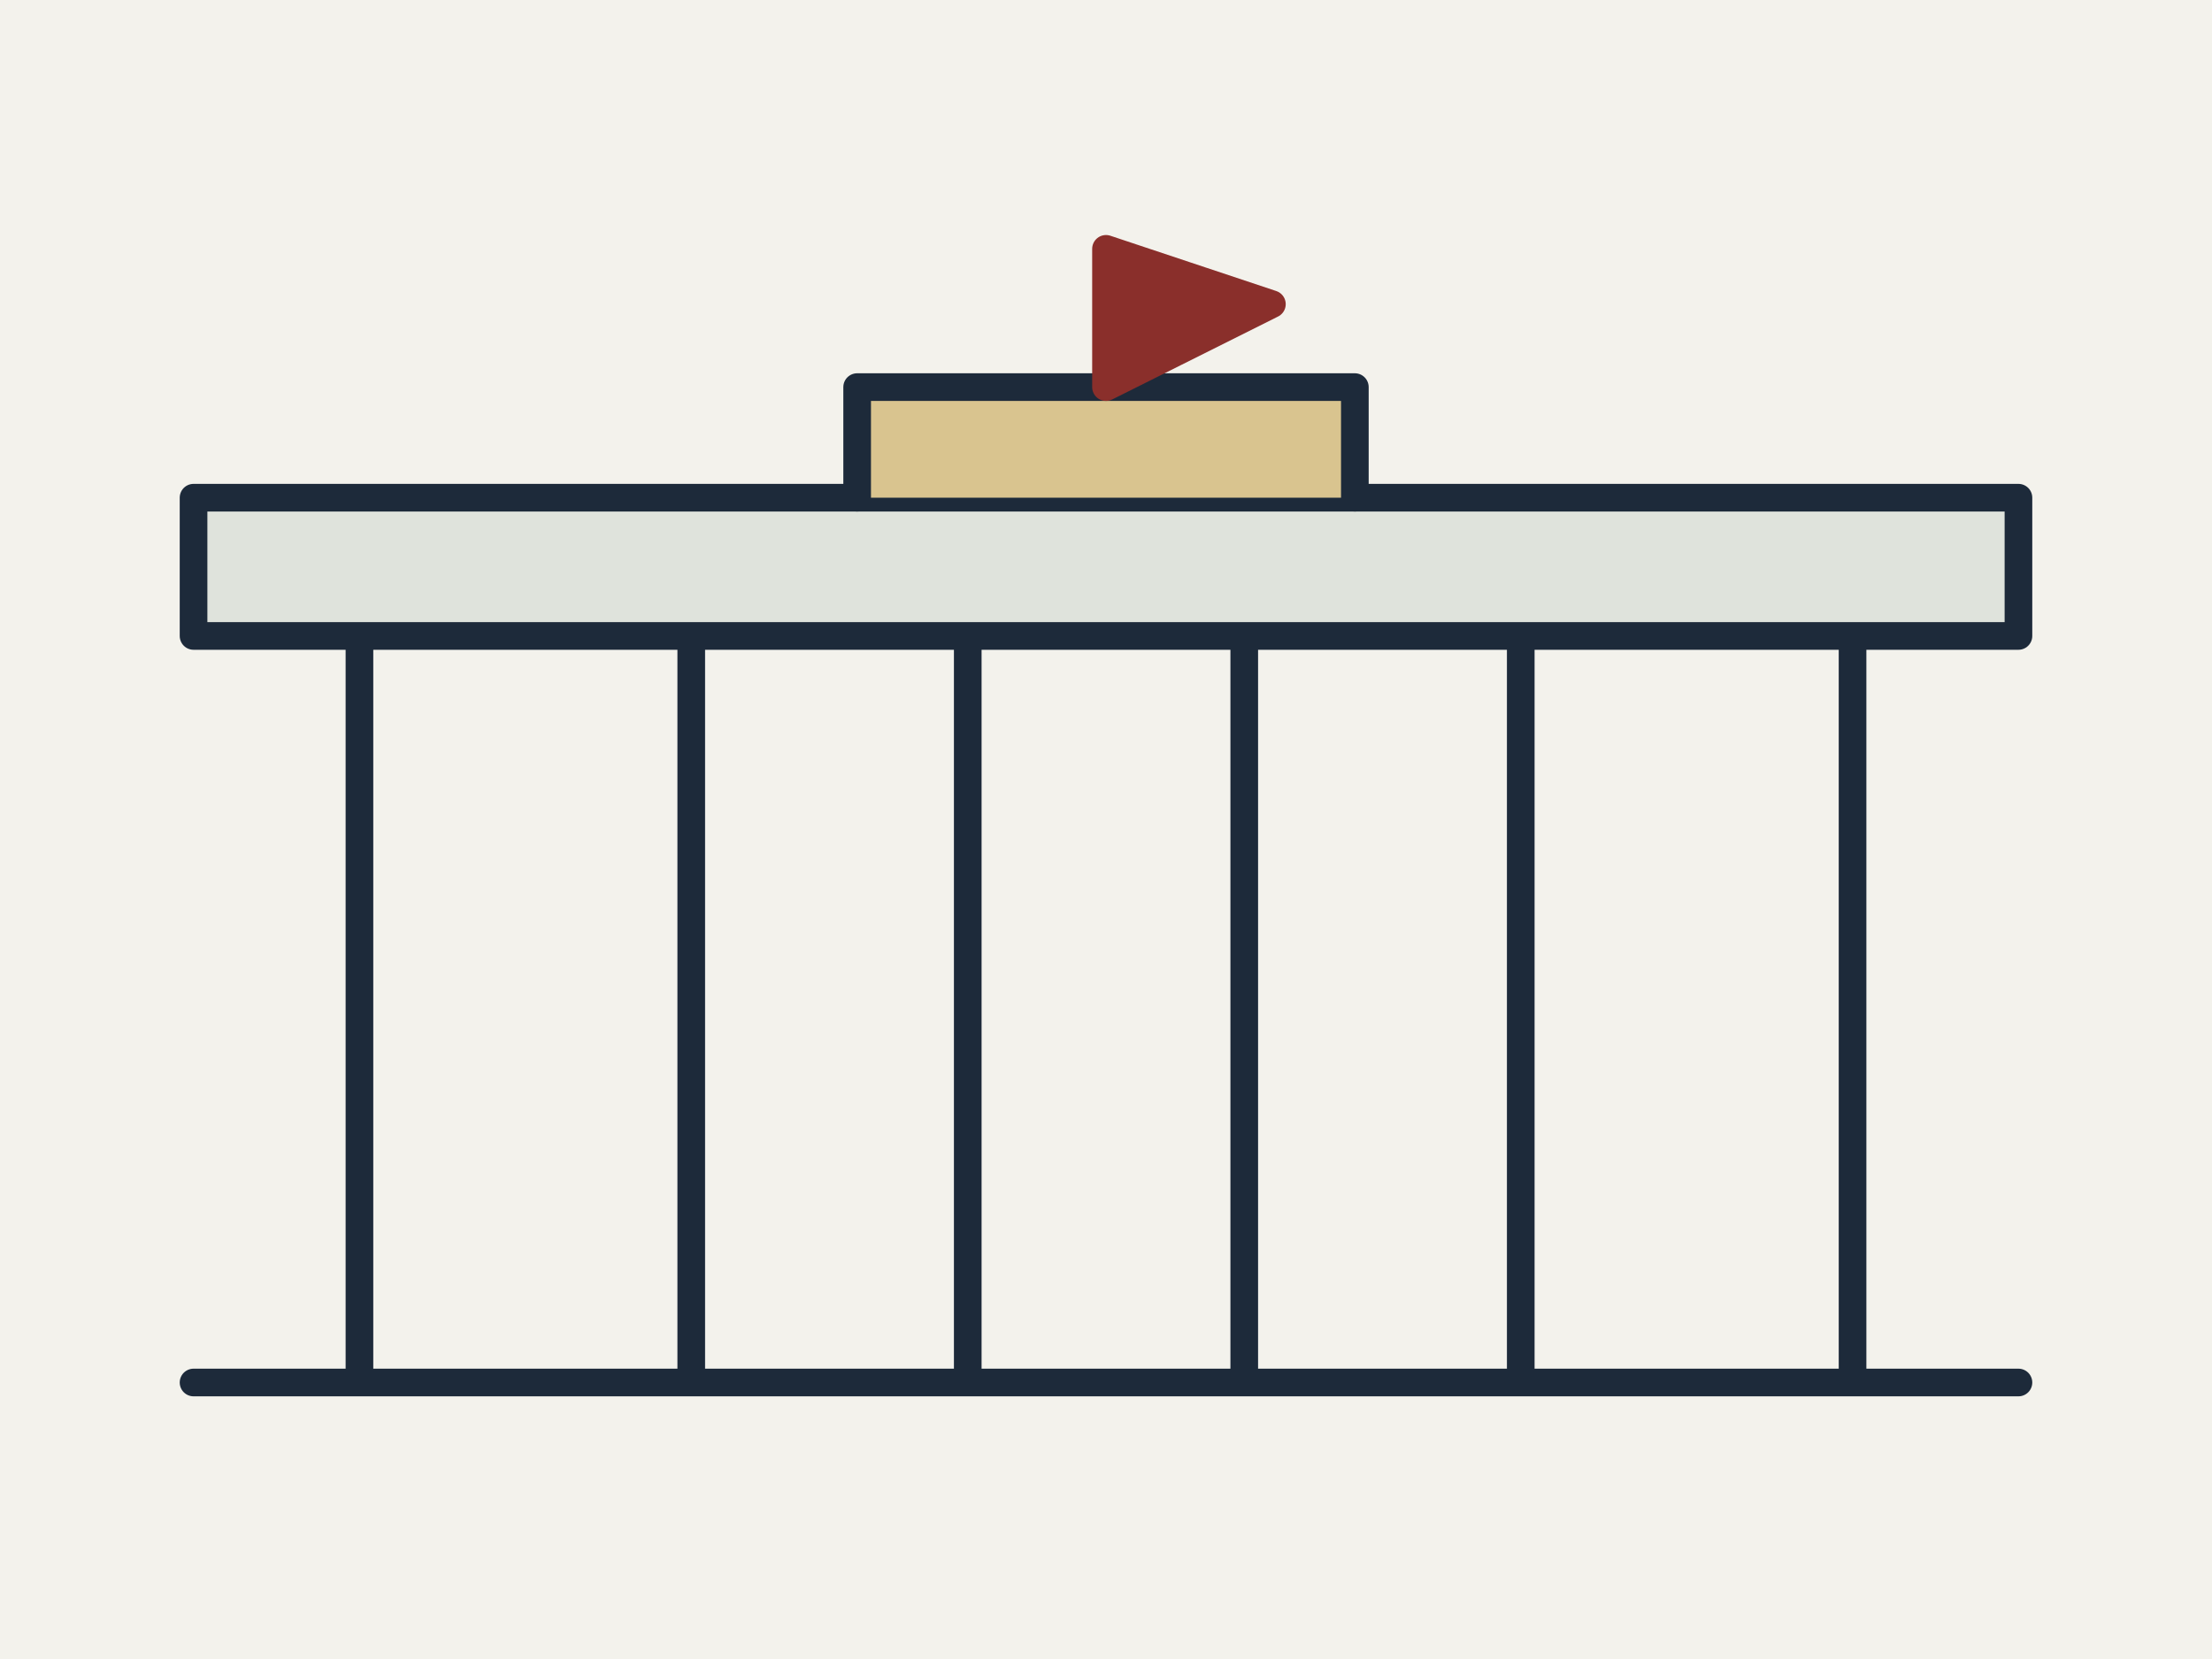
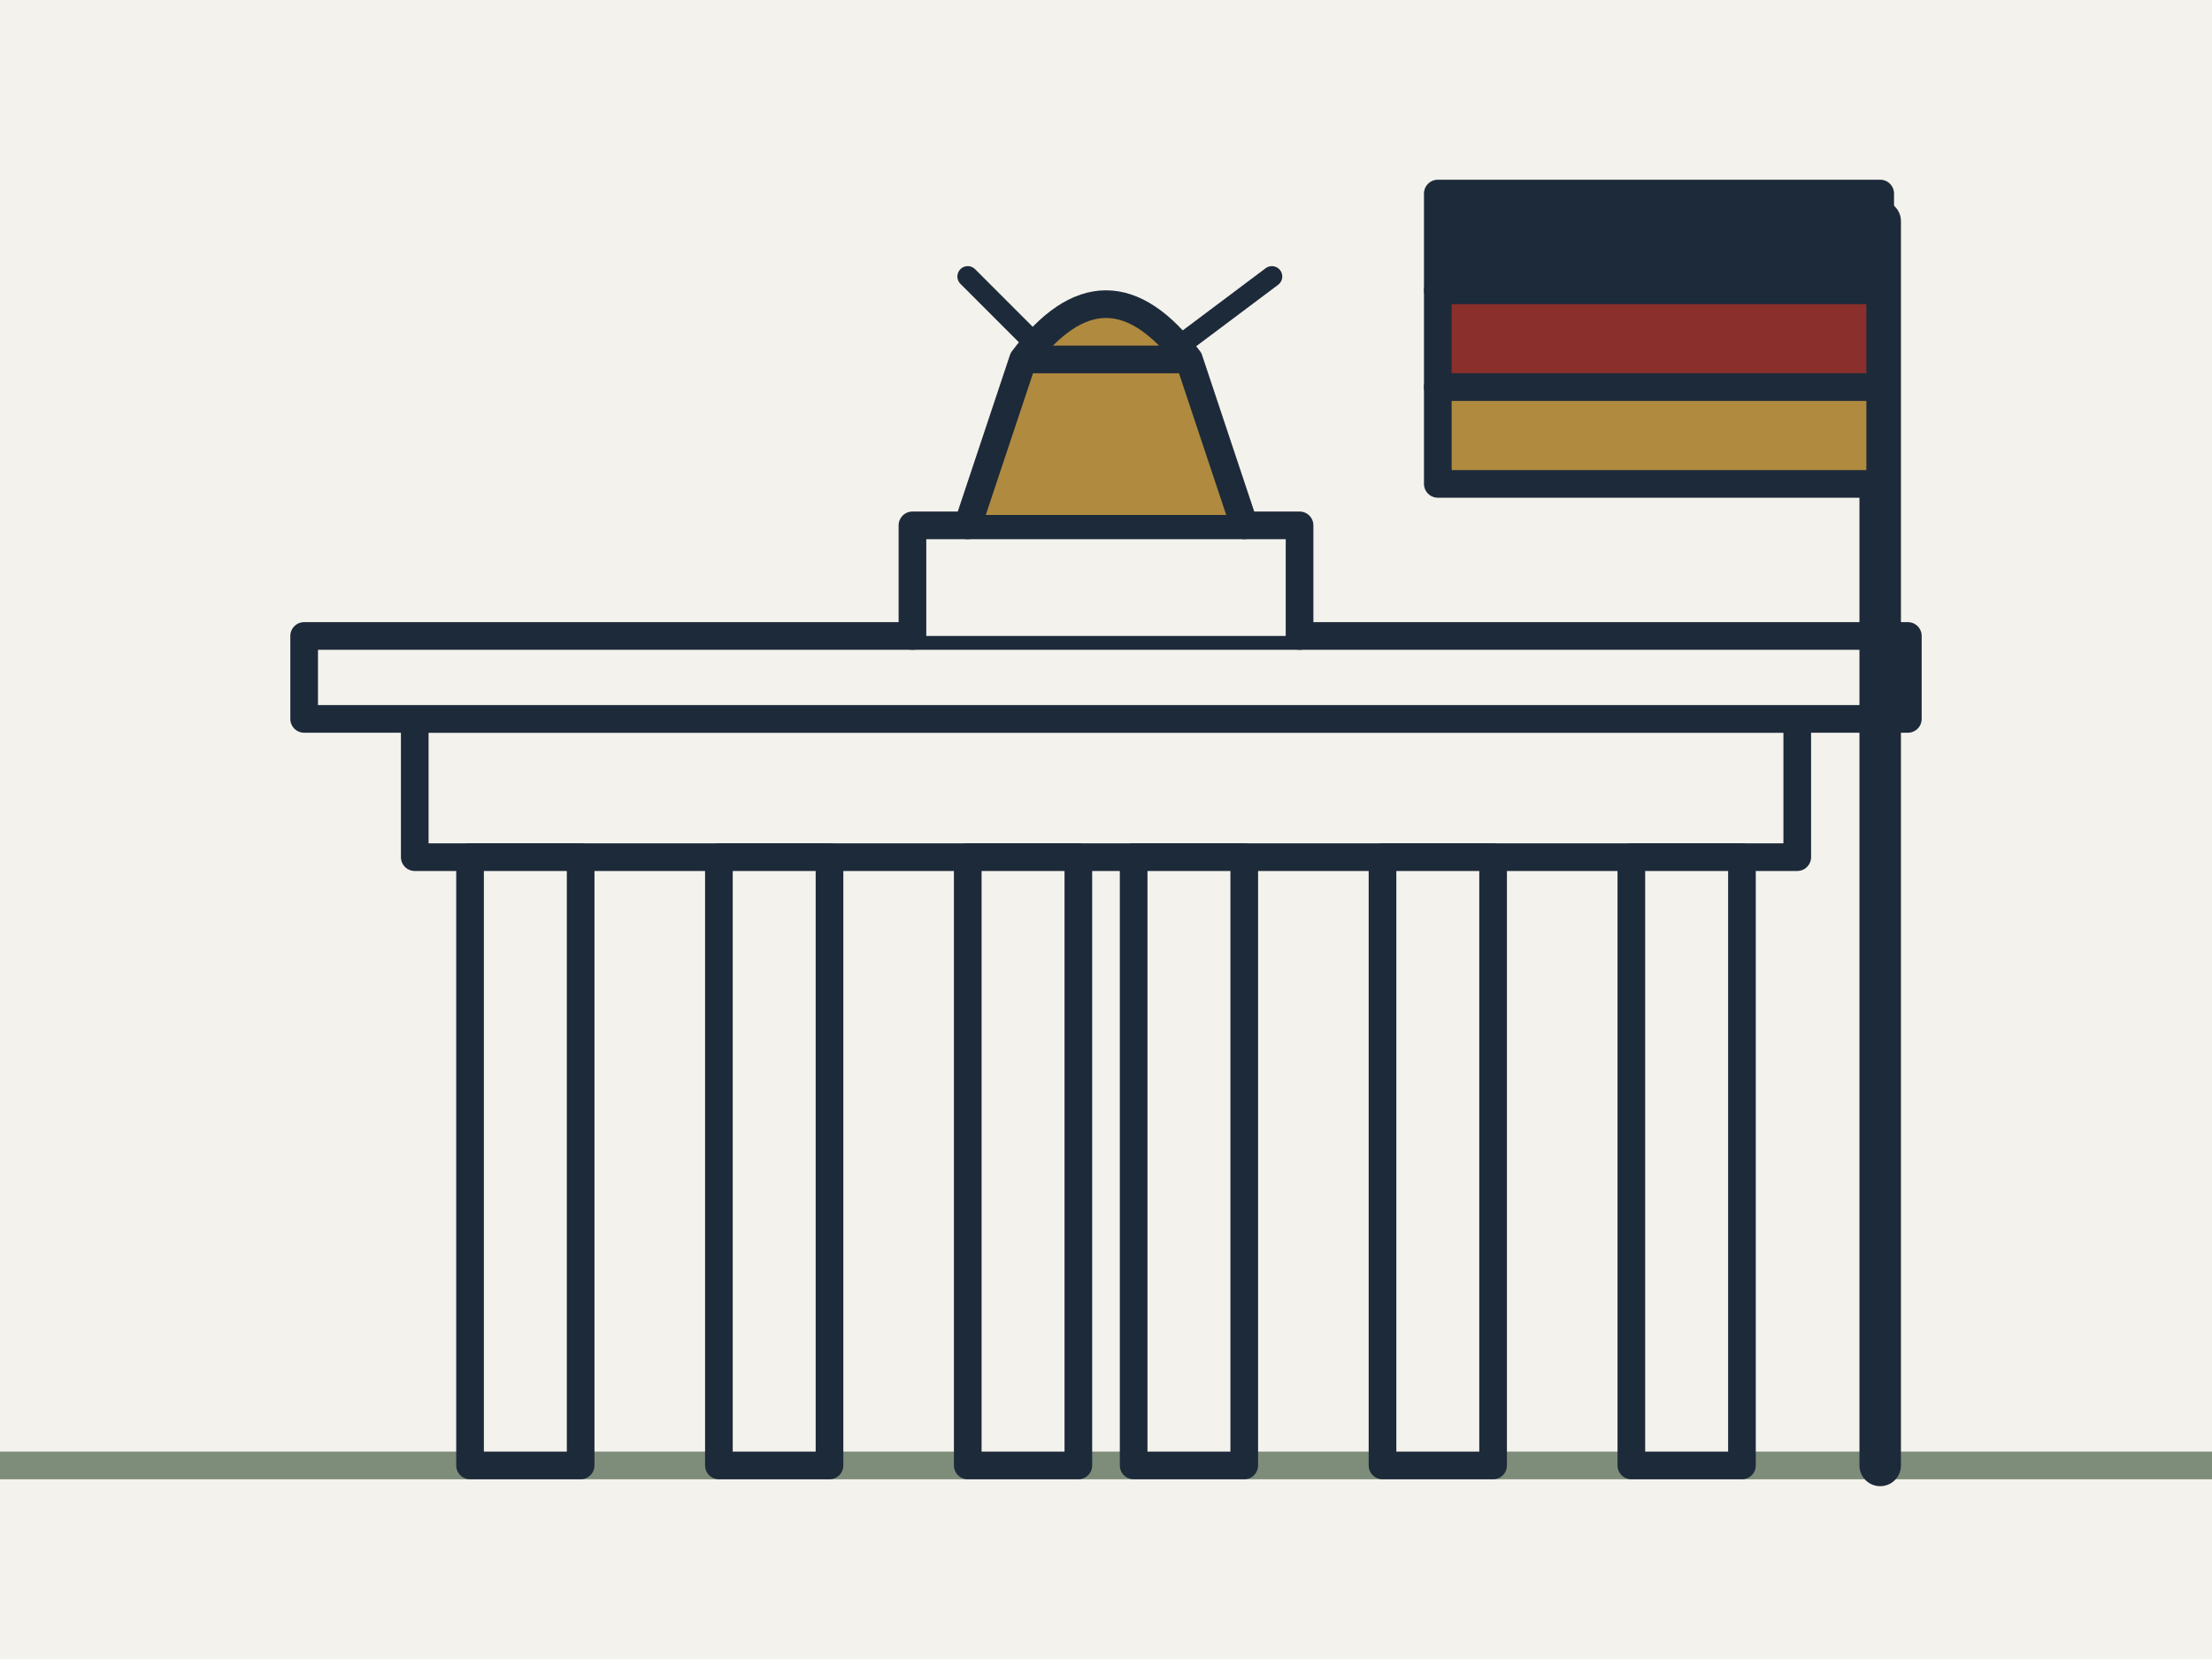
<svg xmlns="http://www.w3.org/2000/svg" viewBox="0 0 160 120" width="160" height="120">
  <rect width="160" height="120" fill="#f3f2ec" />
-   <g stroke="#1d2a3a" stroke-width="2" stroke-linejoin="round" stroke-linecap="round" fill="none">
-     <path d="M14 100h132M14 36h132v10H14zM26 46v54M50 46v54M70 46v54M90 46v54M110 46v54M134 46v54" fill="#dfe3dc" />
-     <path d="M62 36v-8h36v8" fill="#d9c48f" />
-     <path d="M80 28v-10l12 4-12 6" fill="#8a2f2b" stroke="#8a2f2b" />
+   <g fill="none" stroke="#1d2a3a" stroke-width="2" stroke-linejoin="round" stroke-linecap="round">
+     <path d="M0 106h160" stroke="#7e8c7a" />
+     <rect x="30" y="52" width="100" height="10" fill="#f3f2ec" />
+     <path d="M22 52h116v-6H22z" fill="#f3f2ec" />
+     <rect x="34" y="62" width="8" height="44" fill="#f3f2ec" />
+     <rect x="52" y="62" width="8" height="44" fill="#f3f2ec" />
+     <rect x="70" y="62" width="8" height="44" fill="#f3f2ec" />
+     <rect x="82" y="62" width="8" height="44" fill="#f3f2ec" />
+     <rect x="100" y="62" width="8" height="44" fill="#f3f2ec" />
+     <rect x="118" y="62" width="8" height="44" fill="#f3f2ec" />
+     <path d="M66 46v-8h28v8" fill="#f3f2ec" />
+     <path d="M70 38l4-12h12l4 12M74 26q6-8 12 0" fill="#b08a3e" />
+     <path d="M70 38h20M76 26l-6-6M84 26l8-6" stroke-width="1.5" />
+     <path d="M136 16v90" stroke-width="3" />
+     <rect x="104" y="14" width="32" height="7" fill="#1d2a3a" />
+     <rect x="104" y="21" width="32" height="7" fill="#8a2f2b" />
+     <rect x="104" y="28" width="32" height="7" fill="#b08a3e" />
  </g>
</svg>
